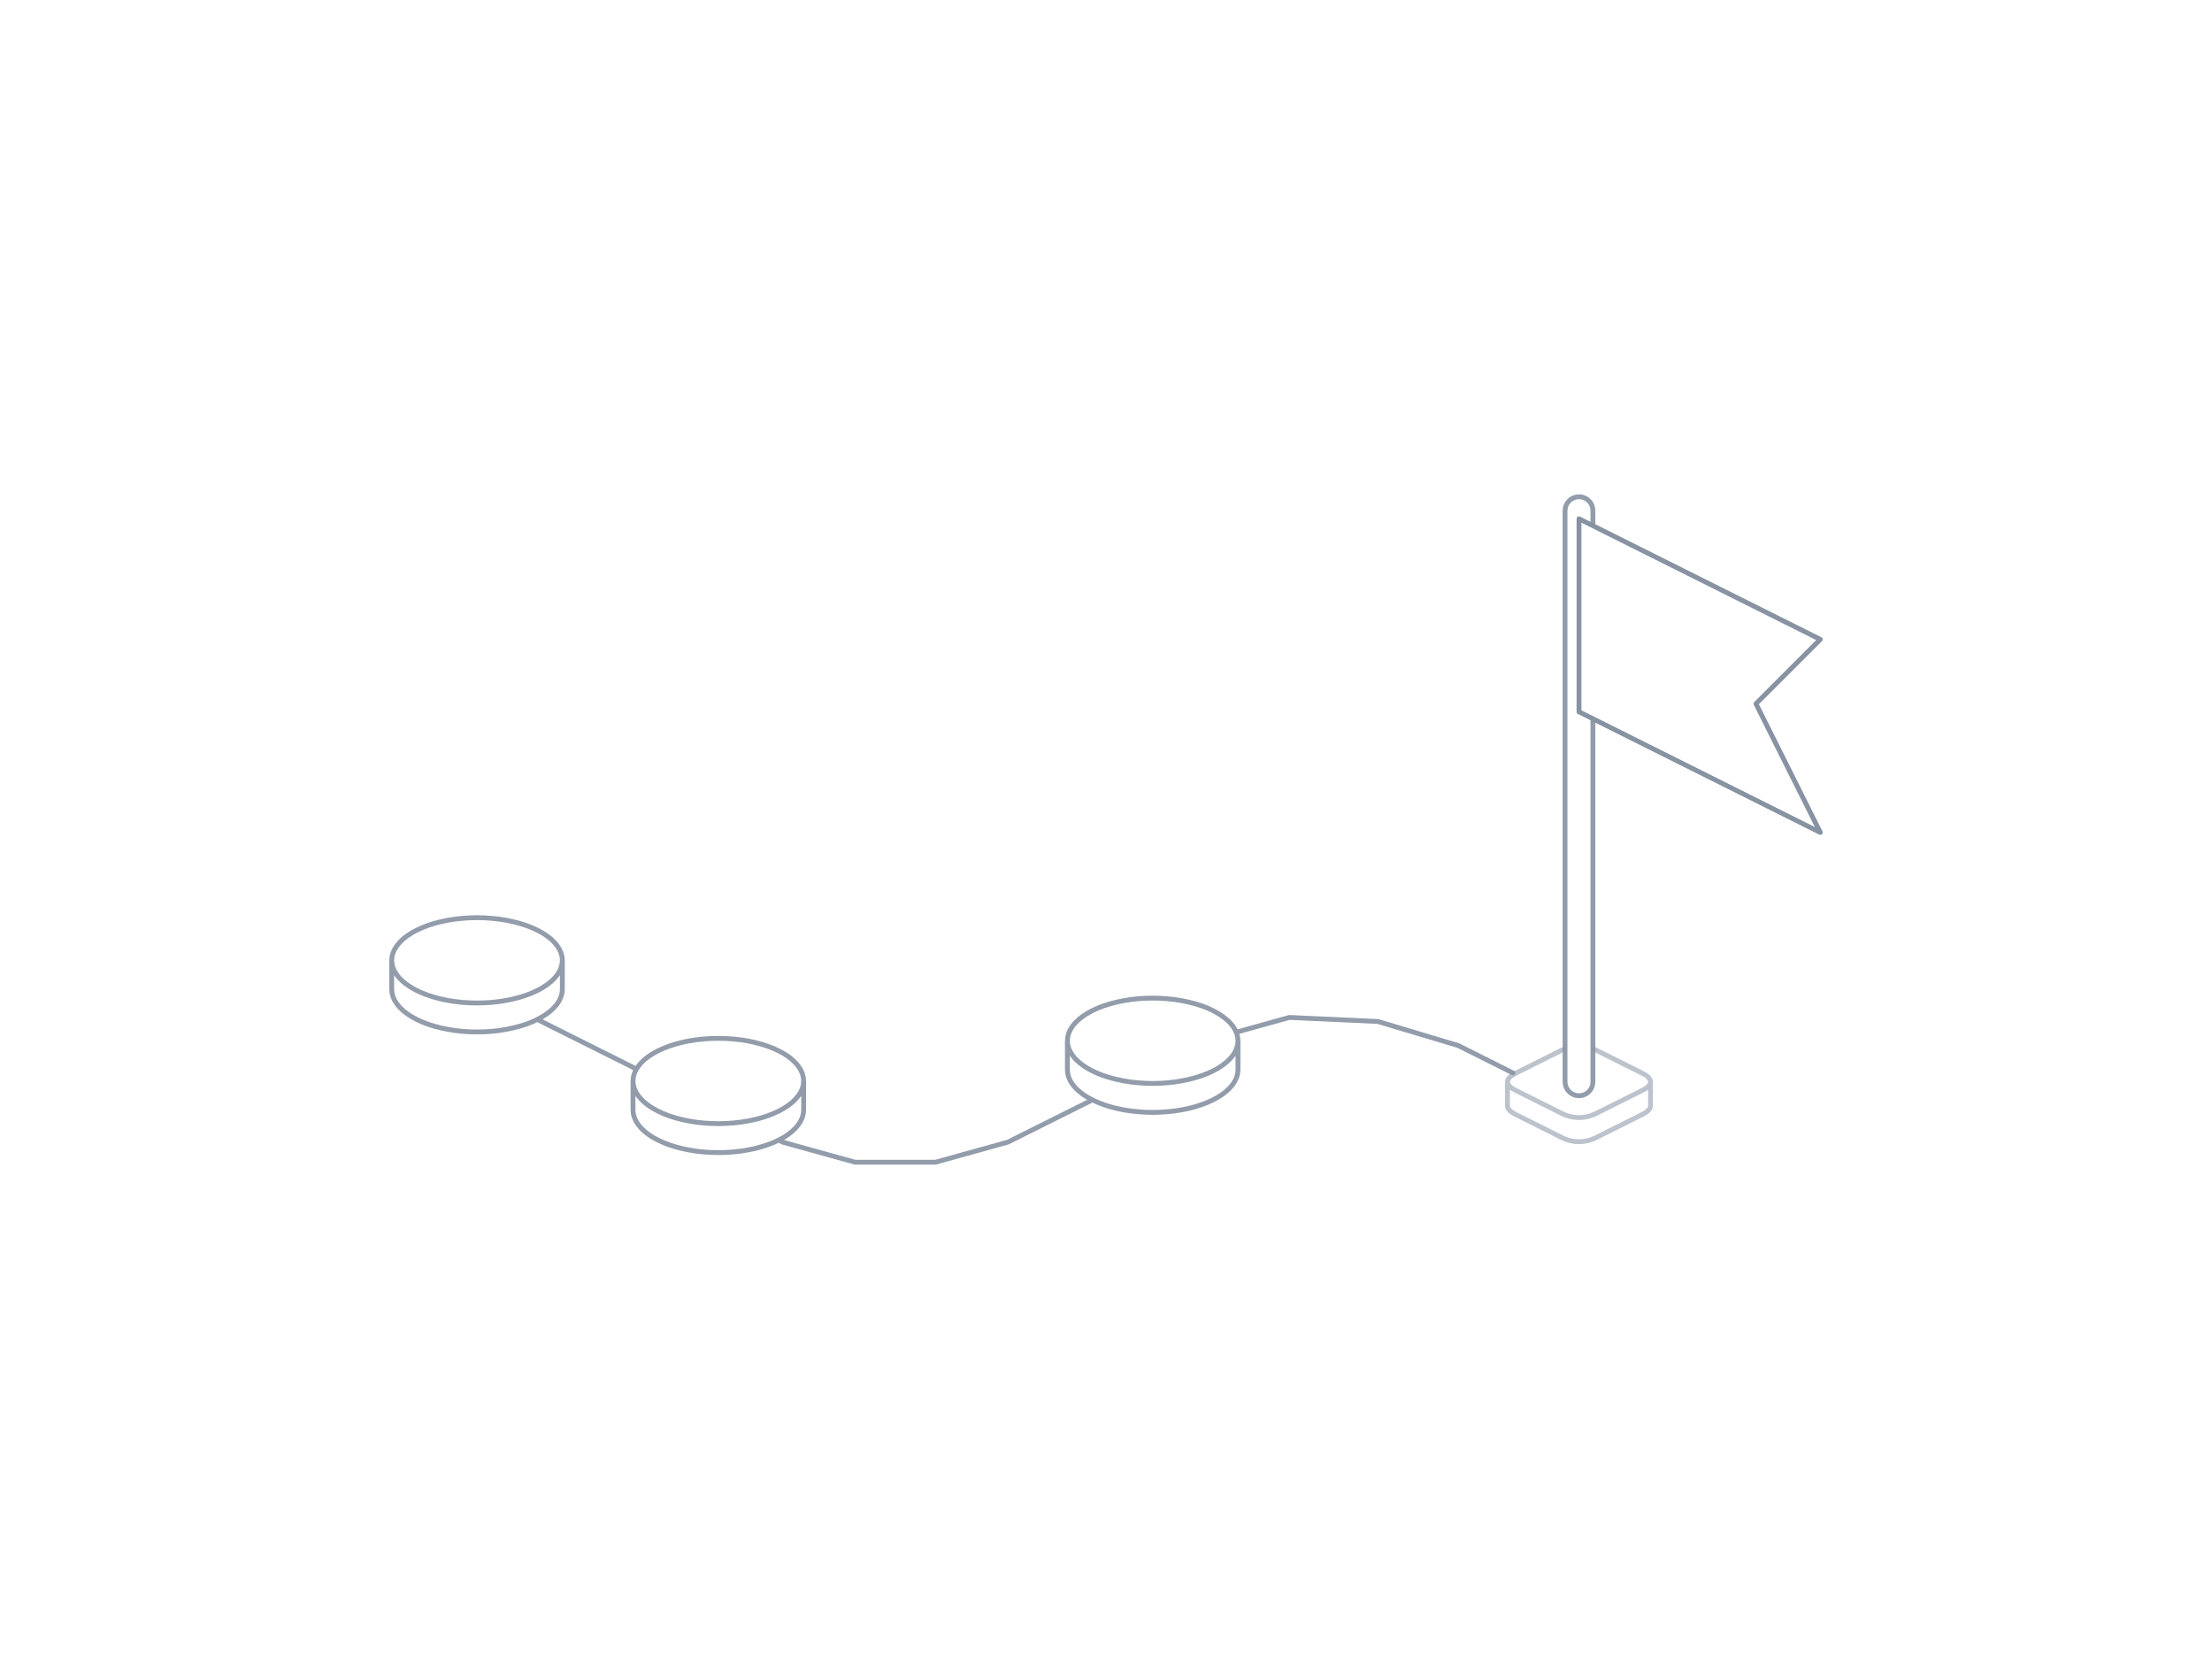
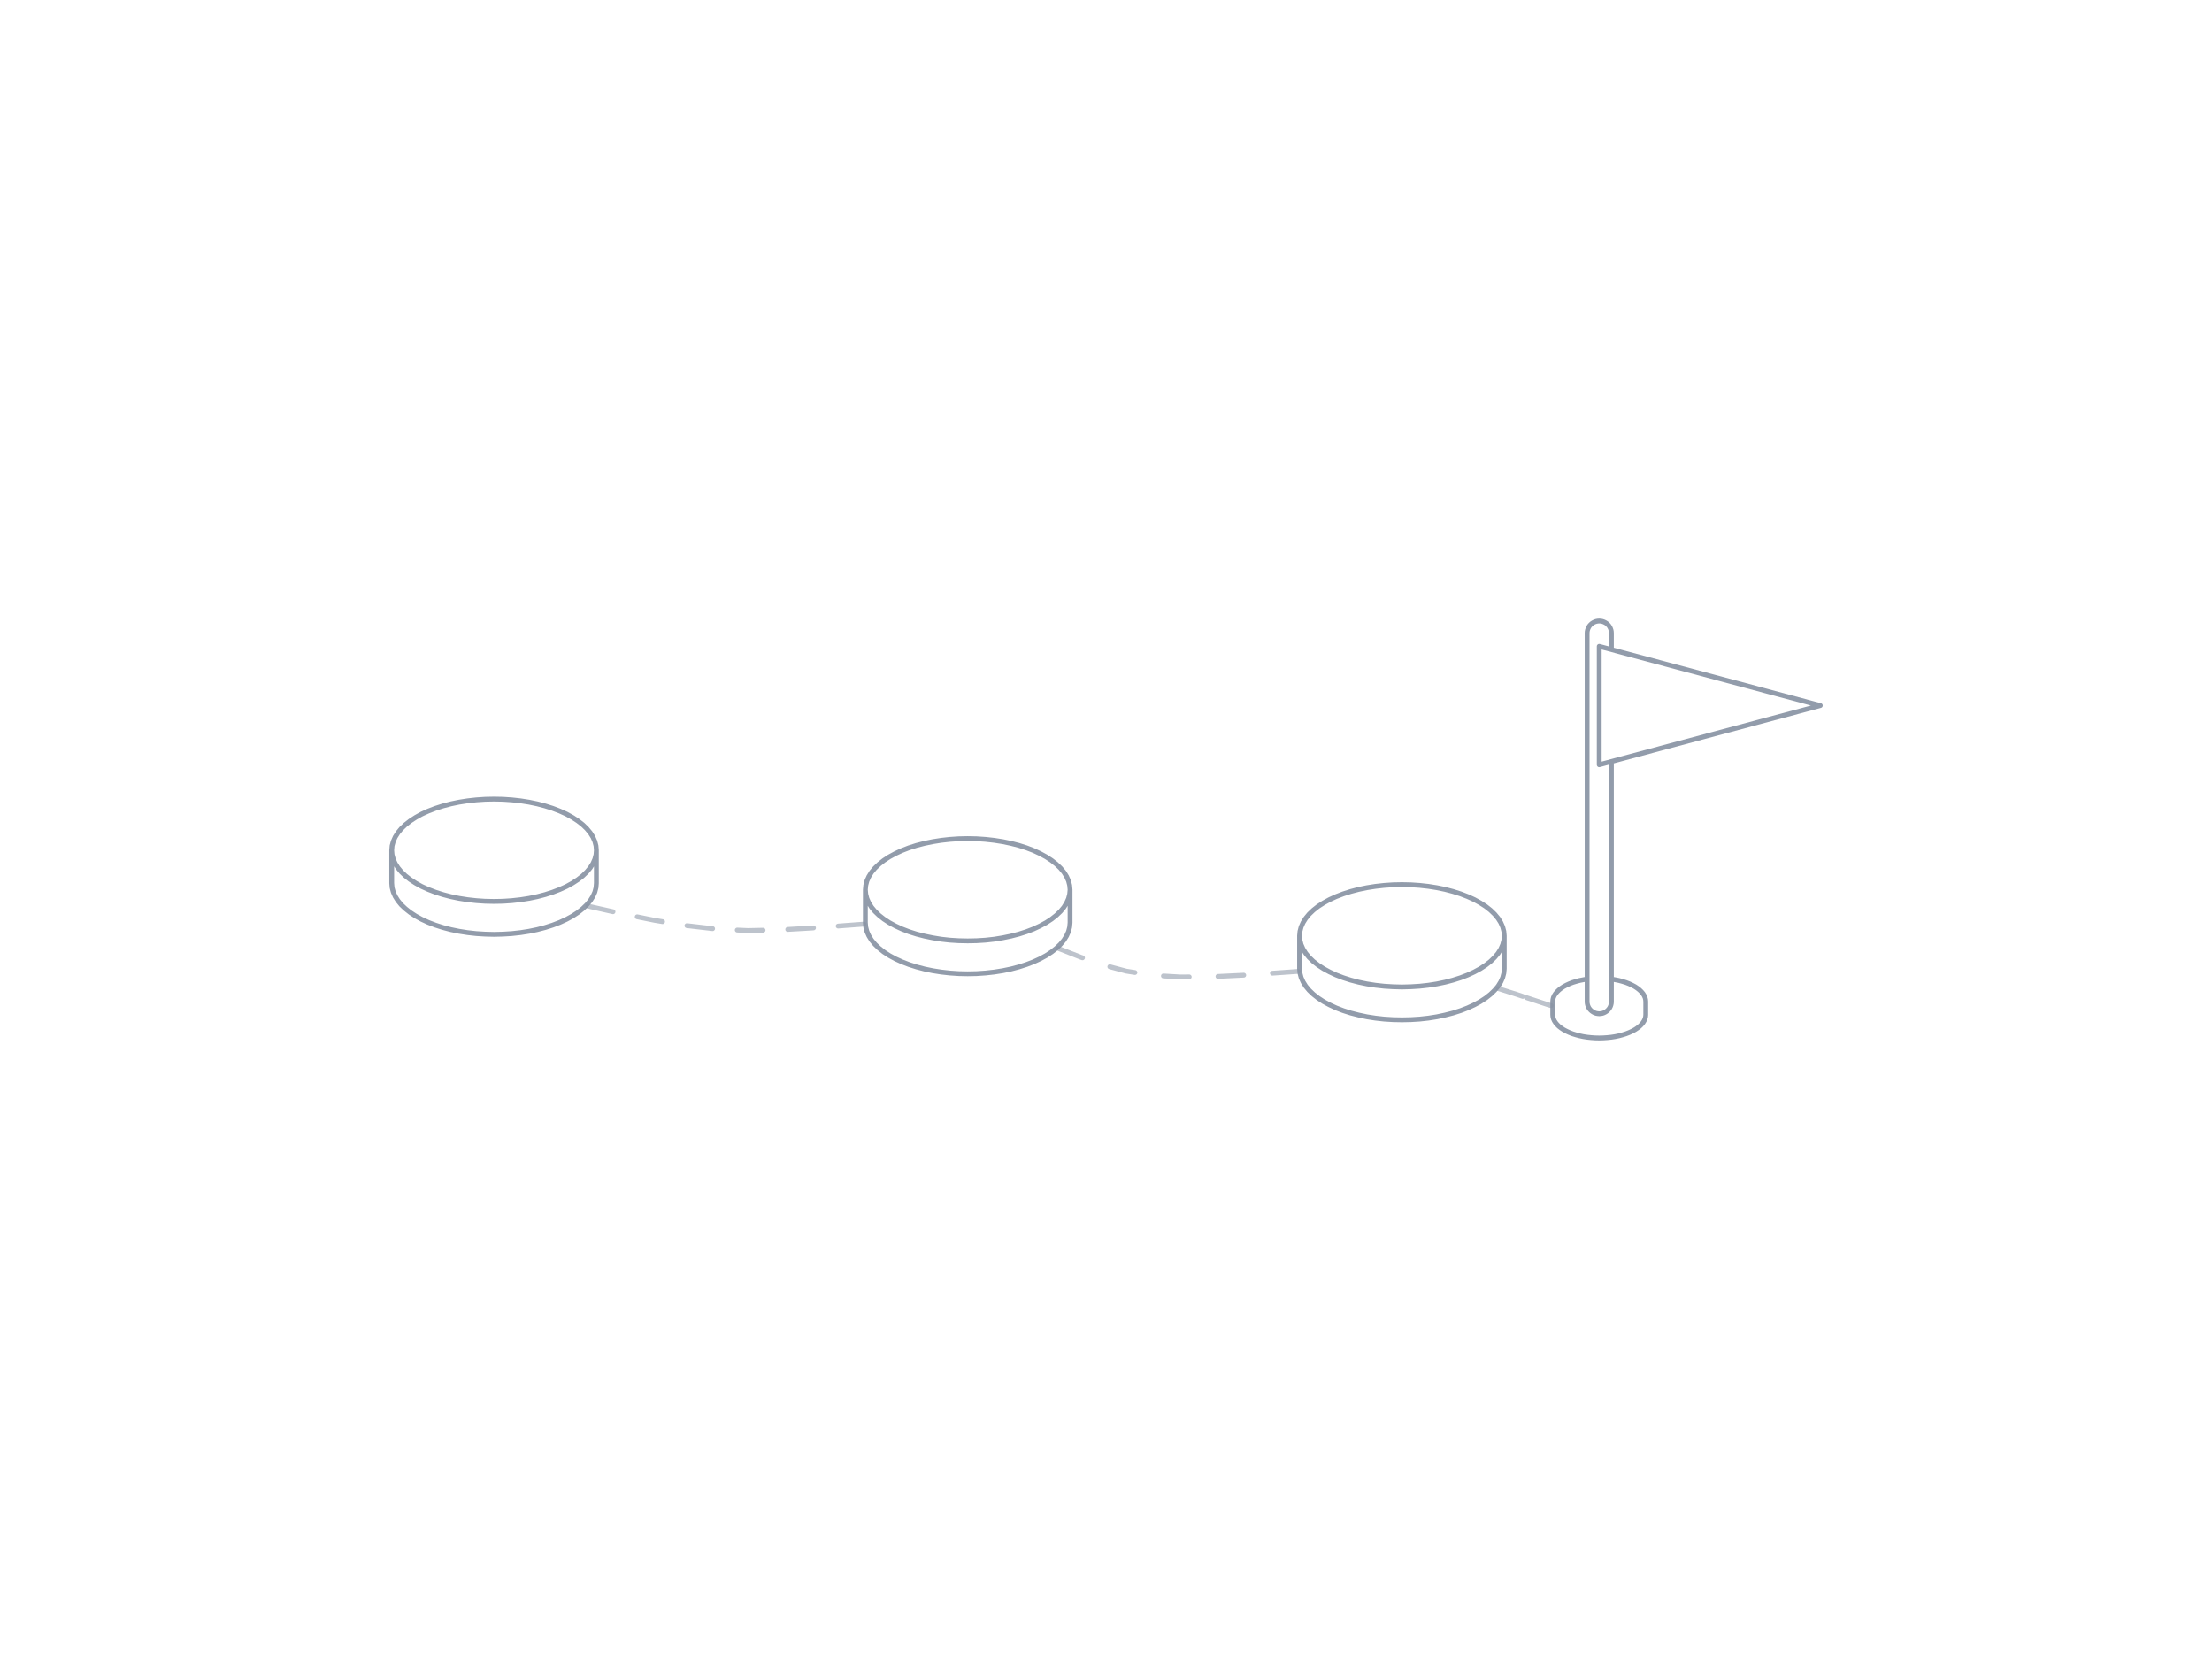
<svg xmlns="http://www.w3.org/2000/svg" viewBox="0 0 480 360" role="img" color="#8792a2" fill="none" stroke="currentColor" stroke-width="1.05" stroke-linecap="round" stroke-linejoin="round">
-   <path vector-effect="non-scaling-stroke" stroke-opacity=".55" d="M339.26,227.72 338.92,227.88 328.90,232.89 328.36,233.19 327.91,233.49 327.56,233.80 327.31,234.12 327.17,234.43 327.12,234.75 327.12,239.98 327.17,240.30 327.31,240.61 327.56,240.93 327.91,241.24 328.36,241.54 328.90,241.84 338.92,246.85 339.52,247.12 340.13,247.35 340.75,247.52 341.38,247.64 342.01,247.72 342.64,247.74 343.27,247.72 343.90,247.64 344.52,247.52 345.14,247.35 345.75,247.12 346.35,246.85 356.37,241.84 356.92,241.54 357.37,241.24 357.71,240.93 357.96,240.61 358.11,240.30 358.16,239.98 358.16,234.75 358.11,234.43 357.96,234.12 357.71,233.80 357.37,233.49 356.92,233.19 356.37,232.89 346.35,227.88 346.01,227.72 M358.16,234.75 358.11,235.06 357.96,235.38 357.71,235.69 357.37,236.00 356.92,236.31 356.37,236.61 346.35,241.62 345.75,241.89 345.14,242.11 344.52,242.28 343.90,242.41 343.27,242.48 342.64,242.51 342.01,242.48 341.38,242.41 340.75,242.28 340.13,242.11 339.52,241.89 338.92,241.62 328.90,236.61 328.36,236.31 327.91,236.00 327.56,235.69 327.31,235.38 327.17,235.06 327.12,234.75" />
-   <path vector-effect="non-scaling-stroke" stroke-opacity=".9" d="M116.99,221.41 137.80,231.82 M169.35,247.59 169.84,247.84 185.55,252.20 203.00,252.20 218.71,247.84 236.66,238.87 M268.59,223.90 279.80,220.78 299.00,221.66 316.46,226.89 328.30,232.82 M103.51,199.13 101.90,199.17 100.30,199.28 98.72,199.45 97.18,199.69 95.69,200.00 94.26,200.37 92.89,200.81 91.61,201.30 90.42,201.85 89.33,202.44 88.35,203.08 87.48,203.76 86.73,204.48 86.12,205.23 85.63,206.00 85.28,206.78 85.07,207.58 85.00,208.39 85.00,214.67 85.07,215.48 85.28,216.28 85.63,217.07 86.12,217.84 86.73,218.59 87.48,219.30 88.35,219.98 89.33,220.62 90.42,221.22 91.61,221.77 92.89,222.26 94.26,222.69 95.69,223.06 97.18,223.37 98.72,223.62 100.30,223.79 101.90,223.90 103.51,223.93 105.13,223.90 106.73,223.79 108.30,223.62 109.84,223.37 111.34,223.06 112.77,222.69 114.13,222.26 115.41,221.77 116.60,221.22 117.69,220.62 118.68,219.98 119.55,219.30 120.29,218.59 120.91,217.84 121.40,217.07 121.74,216.28 121.96,215.48 122.03,214.67 122.03,208.39 121.96,207.58 121.74,206.78 121.40,206.00 120.91,205.23 120.29,204.48 119.55,203.76 118.68,203.08 117.69,202.44 116.60,201.85 115.41,201.30 114.13,200.81 112.77,200.37 111.34,200.00 109.84,199.69 108.30,199.45 106.73,199.28 105.13,199.17 103.51,199.13 M122.03,208.39 121.96,209.20 121.74,210.00 121.40,210.79 120.91,211.56 120.29,212.30 119.55,213.02 118.68,213.70 117.69,214.34 116.60,214.94 115.41,215.48 114.13,215.97 112.77,216.41 111.34,216.78 109.84,217.09 108.30,217.33 106.73,217.51 105.13,217.61 103.51,217.65 101.90,217.61 100.30,217.51 98.72,217.33 97.18,217.09 95.69,216.78 94.26,216.41 92.89,215.97 91.61,215.48 90.42,214.94 89.33,214.34 88.35,213.70 87.48,213.02 86.73,212.30 86.12,211.56 85.63,210.79 85.28,210.00 85.07,209.20 85.00,208.39 M155.88,225.32 154.26,225.35 152.66,225.46 151.08,225.63 149.54,225.87 148.05,226.18 146.62,226.56 145.26,226.99 143.98,227.48 142.79,228.03 141.69,228.62 140.71,229.26 139.84,229.94 139.10,230.66 138.48,231.41 137.99,232.18 137.64,232.97 137.43,233.77 137.36,234.57 137.36,240.86 137.43,241.66 137.64,242.46 137.99,243.25 138.48,244.02 139.10,244.77 139.84,245.48 140.71,246.17 141.69,246.81 142.79,247.40 143.98,247.95 145.26,248.44 146.62,248.87 148.05,249.25 149.54,249.55 151.08,249.80 152.66,249.97 154.26,250.08 155.88,250.11 157.49,250.08 159.09,249.97 160.67,249.80 162.21,249.55 163.70,249.25 165.13,248.87 166.49,248.44 167.78,247.95 168.97,247.40 170.06,246.81 171.04,246.17 171.91,245.48 172.65,244.77 173.27,244.02 173.76,243.25 174.11,242.46 174.32,241.66 174.39,240.86 174.39,234.57 174.32,233.77 174.11,232.97 173.76,232.18 173.27,231.41 172.65,230.66 171.91,229.94 171.04,229.26 170.06,228.62 168.97,228.03 167.78,227.48 166.49,226.99 165.13,226.56 163.70,226.18 162.21,225.87 160.67,225.63 159.09,225.46 157.49,225.35 155.88,225.32 M174.39,234.57 174.32,235.38 174.11,236.18 173.76,236.97 173.27,237.74 172.65,238.48 171.91,239.20 171.04,239.88 170.06,240.52 168.97,241.12 167.78,241.66 166.49,242.16 165.13,242.59 163.70,242.96 162.21,243.27 160.67,243.51 159.09,243.69 157.49,243.79 155.88,243.83 154.26,243.79 152.66,243.69 151.08,243.51 149.54,243.27 148.05,242.96 146.62,242.59 145.26,242.16 143.98,241.66 142.79,241.12 141.69,240.52 140.71,239.88 139.84,239.20 139.10,238.48 138.48,237.74 137.99,236.97 137.64,236.18 137.43,235.38 137.36,234.57 M250.13,216.59 248.52,216.62 246.91,216.73 245.34,216.90 243.80,217.15 242.31,217.46 240.87,217.83 239.51,218.26 238.23,218.75 237.04,219.30 235.95,219.90 234.96,220.54 234.10,221.22 233.35,221.93 232.73,222.68 232.25,223.45 231.90,224.24 231.69,225.04 231.62,225.85 231.62,232.13 231.69,232.94 231.90,233.74 232.25,234.52 232.73,235.29 233.35,236.04 234.10,236.76 234.96,237.44 235.95,238.08 237.04,238.67 238.23,239.22 239.51,239.71 240.87,240.15 242.31,240.52 243.80,240.83 245.34,241.07 246.91,241.24 248.52,241.35 250.13,241.39 251.74,241.35 253.34,241.24 254.92,241.07 256.46,240.83 257.95,240.52 259.39,240.15 260.75,239.71 262.03,239.22 263.22,238.67 264.31,238.08 265.29,237.44 266.16,236.76 266.91,236.04 267.53,235.29 268.01,234.52 268.36,233.74 268.57,232.94 268.64,232.13 268.64,225.85 268.57,225.04 268.36,224.24 268.01,223.45 267.53,222.68 266.91,221.93 266.16,221.22 265.29,220.54 264.31,219.90 263.22,219.30 262.03,218.75 260.75,218.26 259.39,217.83 257.95,217.46 256.46,217.15 254.92,216.90 253.34,216.73 251.74,216.62 250.13,216.59 M268.64,225.85 268.57,226.65 268.36,227.45 268.01,228.24 267.53,229.01 266.91,229.76 266.16,230.47 265.29,231.15 264.31,231.80 263.22,232.39 262.03,232.94 260.75,233.43 259.39,233.86 257.95,234.23 256.46,234.54 254.92,234.79 253.34,234.96 251.74,235.07 250.13,235.10 248.52,235.07 246.91,234.96 245.34,234.79 243.80,234.54 242.31,234.23 240.87,233.86 239.51,233.43 238.23,232.94 237.04,232.39 235.95,231.80 234.96,231.15 234.10,230.47 233.35,229.76 232.73,229.01 232.25,228.24 231.90,227.45 231.69,226.65 231.62,225.85 M345.66,110.82 345.63,110.43 345.56,110.04 345.43,109.66 345.26,109.31 345.04,108.98 344.77,108.68 344.48,108.42 344.15,108.20 343.79,108.03 343.42,107.90 343.03,107.82 342.64,107.80 342.24,107.82 341.85,107.90 341.48,108.03 341.13,108.20 340.80,108.42 340.50,108.68 340.24,108.98 340.02,109.31 339.84,109.66 339.72,110.04 339.64,110.43 339.61,110.82 339.61,234.75 339.64,235.14 339.72,235.53 339.84,235.90 340.02,236.26 340.24,236.59 340.50,236.88 340.80,237.15 341.13,237.37 341.48,237.54 341.85,237.67 342.24,237.74 342.64,237.77 343.03,237.74 343.42,237.67 343.79,237.54 344.15,237.37 344.48,237.15 344.77,236.88 345.04,236.59 345.26,236.26 345.43,235.90 345.56,235.53 345.63,235.14 345.66,234.75 345.66,156.36 M345.66,113.69 345.66,110.82" />
-   <path vector-effect="non-scaling-stroke" stroke-opacity="1" d="M342.64,112.57 395.00,138.75 381.04,152.71 395.00,180.64 342.64,154.46 342.64,112.57" />
+   <path vector-effect="non-scaling-stroke" stroke-opacity=".55" d="M127.56,196.60 128.09,196.73 133.02,197.84 M138.27,198.94 142.07,199.71 143.77,199.99 M149.06,200.86 149.07,200.86 154.63,201.51 M159.98,201.82 162.35,201.92 165.58,201.85 M170.94,201.68 176.30,201.37 176.53,201.35 M181.88,200.95 183.40,200.83 187.46,200.53 M229.68,205.80 229.98,205.92 234.55,207.72 234.90,207.84 M240.83,209.78 244.38,210.73 246.28,211.03 M252.46,211.78 256.20,212.00 258.06,211.98 M264.30,211.88 269.89,211.61 M276.11,211.18 277.44,211.09 281.70,210.79 M325.10,214.51 329.01,215.74 330.44,216.22 M331.26,216.49 332.78,216.99 335.96,218.04 336.59,218.22" />
+   <path vector-effect="non-scaling-stroke" stroke-opacity=".9" d="M107.21,173.40 105.27,173.44 103.35,173.57 101.46,173.78 99.61,174.07 97.82,174.44 96.10,174.89 94.47,175.41 92.93,176.00 91.50,176.65 90.20,177.37 89.02,178.14 87.98,178.95 87.08,179.81 86.34,180.71 85.76,181.63 85.34,182.58 85.08,183.54 85.00,184.51 85.00,191.64 85.08,192.61 85.34,193.57 85.76,194.52 86.34,195.44 87.08,196.34 87.98,197.19 89.02,198.01 90.20,198.78 91.50,199.49 92.93,200.15 94.47,200.74 96.10,201.26 97.82,201.71 99.61,202.08 101.46,202.37 103.35,202.58 105.27,202.70 107.21,202.75 109.14,202.70 111.06,202.58 112.96,202.37 114.80,202.08 116.59,201.71 118.31,201.26 119.94,200.74 121.48,200.15 122.91,199.49 124.22,198.78 125.40,198.01 126.44,197.19 127.33,196.34 128.08,195.44 128.66,194.52 129.08,193.57 129.33,192.61 129.41,191.64 129.41,184.51 129.33,183.54 129.08,182.58 128.66,181.63 128.08,180.71 127.33,179.81 126.44,178.95 125.40,178.14 124.22,177.37 122.91,176.65 121.48,176.00 119.94,175.41 118.31,174.89 116.59,174.44 114.80,174.07 112.96,173.78 111.06,173.57 109.14,173.44 107.21,173.40 M129.41,184.51 129.33,185.47 129.08,186.43 128.66,187.38 128.08,188.30 127.33,189.20 126.44,190.06 125.40,190.87 124.22,191.64 122.91,192.36 121.48,193.01 119.94,193.60 118.31,194.12 116.59,194.57 114.80,194.94 112.96,195.23 111.06,195.44 109.14,195.57 107.21,195.61 105.27,195.57 103.35,195.44 101.46,195.23 99.61,194.94 97.82,194.57 96.10,194.12 94.47,193.60 92.93,193.01 91.50,192.36 90.20,191.64 89.02,190.87 87.98,190.06 87.08,189.20 86.34,188.30 85.76,187.38 85.34,186.43 85.08,185.47 85.00,184.51 M209.99,181.97 208.05,182.01 206.13,182.14 204.24,182.35 202.40,182.64 200.61,183.01 198.89,183.45 197.25,183.97 195.72,184.56 194.29,185.22 192.98,185.93 191.80,186.70 190.76,187.52 189.86,188.38 189.12,189.27 188.54,190.20 188.12,191.14 187.87,192.10 187.78,193.07 187.78,200.21 187.87,201.18 188.12,202.14 188.54,203.08 189.12,204.01 189.86,204.90 190.76,205.76 191.80,206.58 192.98,207.35 194.29,208.06 195.72,208.71 197.25,209.30 198.89,209.82 200.61,210.27 202.40,210.64 204.24,210.93 206.13,211.14 208.05,211.27 209.99,211.31 211.93,211.27 213.85,211.14 215.74,210.93 217.59,210.64 219.38,210.27 221.09,209.82 222.73,209.30 224.27,208.71 225.69,208.06 227.00,207.35 228.18,206.58 229.22,205.76 230.12,204.90 230.86,204.01 231.44,203.08 231.86,202.14 232.11,201.18 232.20,200.21 232.20,193.07 232.11,192.10 231.86,191.14 231.44,190.20 230.86,189.27 230.12,188.38 229.22,187.52 228.18,186.70 227.00,185.93 225.69,185.22 224.27,184.56 222.73,183.97 221.09,183.45 219.38,183.01 217.59,182.64 215.74,182.35 213.85,182.14 211.93,182.01 209.99,181.97 M232.20,193.07 232.11,194.04 231.86,195.00 231.44,195.94 230.86,196.87 230.12,197.76 229.22,198.62 228.18,199.44 227.00,200.21 225.69,200.92 224.27,201.58 222.73,202.17 221.09,202.69 219.38,203.13 217.59,203.50 215.74,203.80 213.85,204.01 211.93,204.13 209.99,204.17 208.05,204.13 206.13,204.01 204.24,203.80 202.40,203.50 200.61,203.13 198.89,202.69 197.25,202.17 195.72,201.58 194.29,200.92 192.98,200.21 191.80,199.44 190.76,198.62 189.86,197.76 189.12,196.87 188.54,195.94 188.12,195.00 187.87,194.04 187.78,193.07 M304.21,191.96 302.27,192.00 300.35,192.13 298.46,192.34 296.61,192.63 294.82,193.00 293.10,193.45 291.47,193.97 289.93,194.56 288.51,195.21 287.20,195.93 286.02,196.69 284.98,197.51 284.08,198.37 283.34,199.27 282.76,200.19 282.34,201.14 282.09,202.10 282.00,203.06 282.00,210.20 282.09,211.17 282.34,212.13 282.76,213.07 283.34,214.00 284.08,214.89 284.98,215.75 286.02,216.57 287.20,217.34 288.51,218.05 289.93,218.71 291.47,219.30 293.10,219.82 294.82,220.26 296.61,220.64 298.46,220.93 300.35,221.14 302.27,221.26 304.21,221.30 306.14,221.26 308.06,221.14 309.96,220.93 311.80,220.64 313.59,220.26 315.31,219.82 316.95,219.30 318.48,218.71 319.91,218.05 321.22,217.34 322.40,216.57 323.44,215.75 324.33,214.89 325.08,214.00 325.66,213.07 326.08,212.13 326.33,211.17 326.42,210.20 326.42,203.06 326.33,202.10 326.08,201.14 325.66,200.19 325.08,199.27 324.33,198.37 323.44,197.51 322.40,196.69 321.22,195.93 319.91,195.21 318.48,194.56 316.95,193.97 315.31,193.45 313.59,193.00 311.80,192.63 309.96,192.34 308.06,192.13 306.14,192.00 304.21,191.96 M326.42,203.06 326.33,204.03 326.08,204.99 325.66,205.94 325.08,206.86 324.33,207.76 323.44,208.62 322.40,209.43 321.22,210.20 319.91,210.91 318.48,211.57 316.95,212.16 315.31,212.68 313.59,213.13 311.80,213.50 309.96,213.79 308.06,214.00 306.14,214.12 304.21,214.17 302.27,214.12 300.35,214.00 298.46,213.79 296.61,213.50 294.82,213.13 293.10,212.68 291.47,212.16 289.93,211.57 288.51,210.91 287.20,210.20 286.02,209.43 284.98,208.62 284.08,207.76 283.34,206.86 282.76,205.94 282.34,204.99 282.09,204.03 282.00,203.06 M344.05,212.52 343.58,212.60 342.77,212.76 341.99,212.97 341.24,213.20 340.55,213.47 339.90,213.77 339.30,214.09 338.77,214.44 338.29,214.82 337.89,215.21 337.55,215.61 337.28,216.03 337.09,216.46 336.98,216.90 336.94,217.34 336.94,220.19 336.98,220.63 337.09,221.07 337.28,221.50 337.55,221.92 337.89,222.33 338.29,222.72 338.77,223.09 339.30,223.44 339.90,223.76 340.55,224.06 341.24,224.33 341.99,224.56 342.77,224.77 343.58,224.94 344.42,225.07 345.28,225.16 346.15,225.22 347.03,225.24 347.91,225.22 348.79,225.16 349.65,225.07 350.49,224.94 351.30,224.77 352.08,224.56 352.82,224.33 353.52,224.06 354.17,223.76 354.77,223.44 355.30,223.09 355.78,222.72 356.18,222.33 356.52,221.92 356.78,221.50 356.98,221.07 357.09,220.63 357.13,220.19 357.13,217.34 357.09,216.90 356.98,216.46 356.78,216.03 356.52,215.61 356.18,215.21 355.78,214.82 355.30,214.44 354.77,214.09 354.17,213.77 353.52,213.47 352.82,213.20 352.08,212.97 351.30,212.76 350.49,212.60 350.02,212.52 M349.67,137.40 349.65,137.05 349.58,136.71 349.47,136.39 349.32,136.08 349.13,135.79 348.90,135.53 348.64,135.30 348.35,135.11 348.04,134.96 347.72,134.85 347.38,134.78 347.03,134.76 346.69,134.78 346.35,134.85 346.03,134.96 345.72,135.11 345.43,135.30 345.17,135.53 344.94,135.79 344.75,136.08 344.60,136.39 344.49,136.71 344.42,137.05 344.40,137.40 344.40,217.34 344.42,217.68 344.49,218.02 344.60,218.35 344.75,218.66 344.94,218.94 345.17,219.20 345.43,219.43 345.72,219.62 346.03,219.78 346.35,219.89 346.69,219.95 347.03,219.98 347.38,219.95 347.72,219.89 348.04,219.78 348.35,219.62 348.64,219.43 348.90,219.20 349.13,218.94 349.32,218.66 349.47,218.35 349.58,218.02 349.65,217.68 349.67,217.34 349.67,165.60 M349.67,140.60 349.67,137.40 M347.03,140.25 347.03,165.95 395.00,153.10 347.03,140.25" />
</svg>
